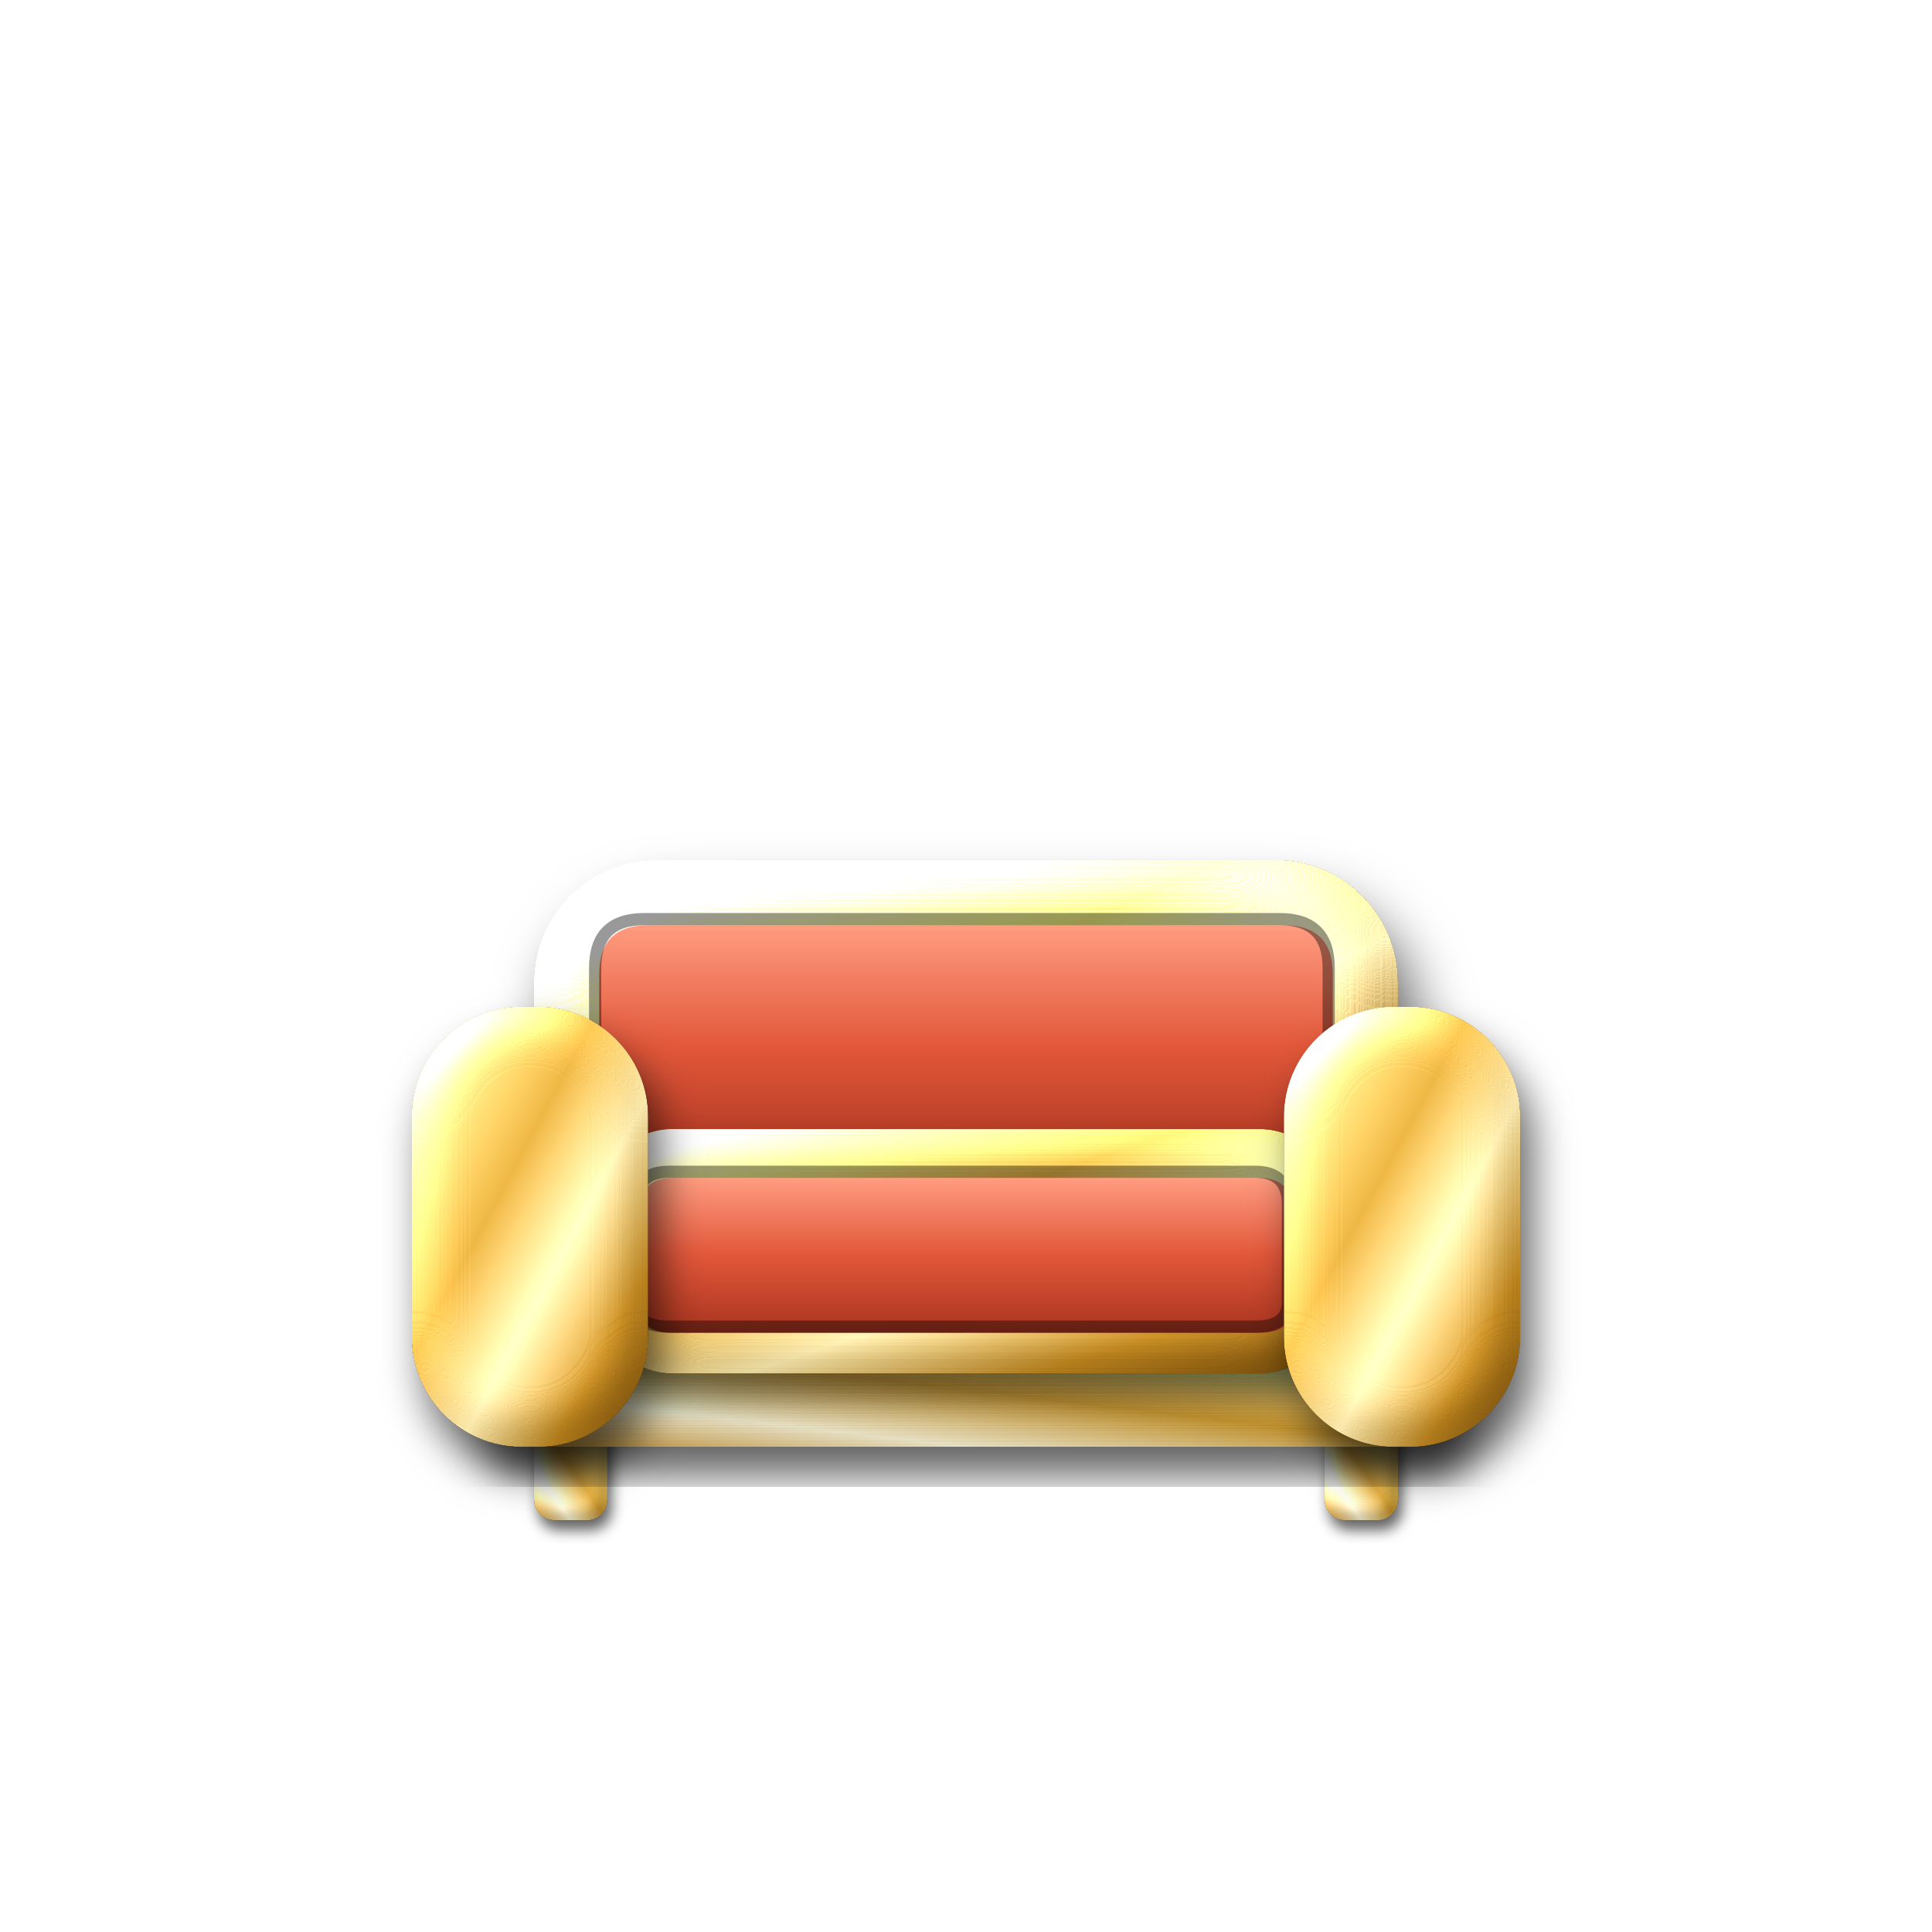
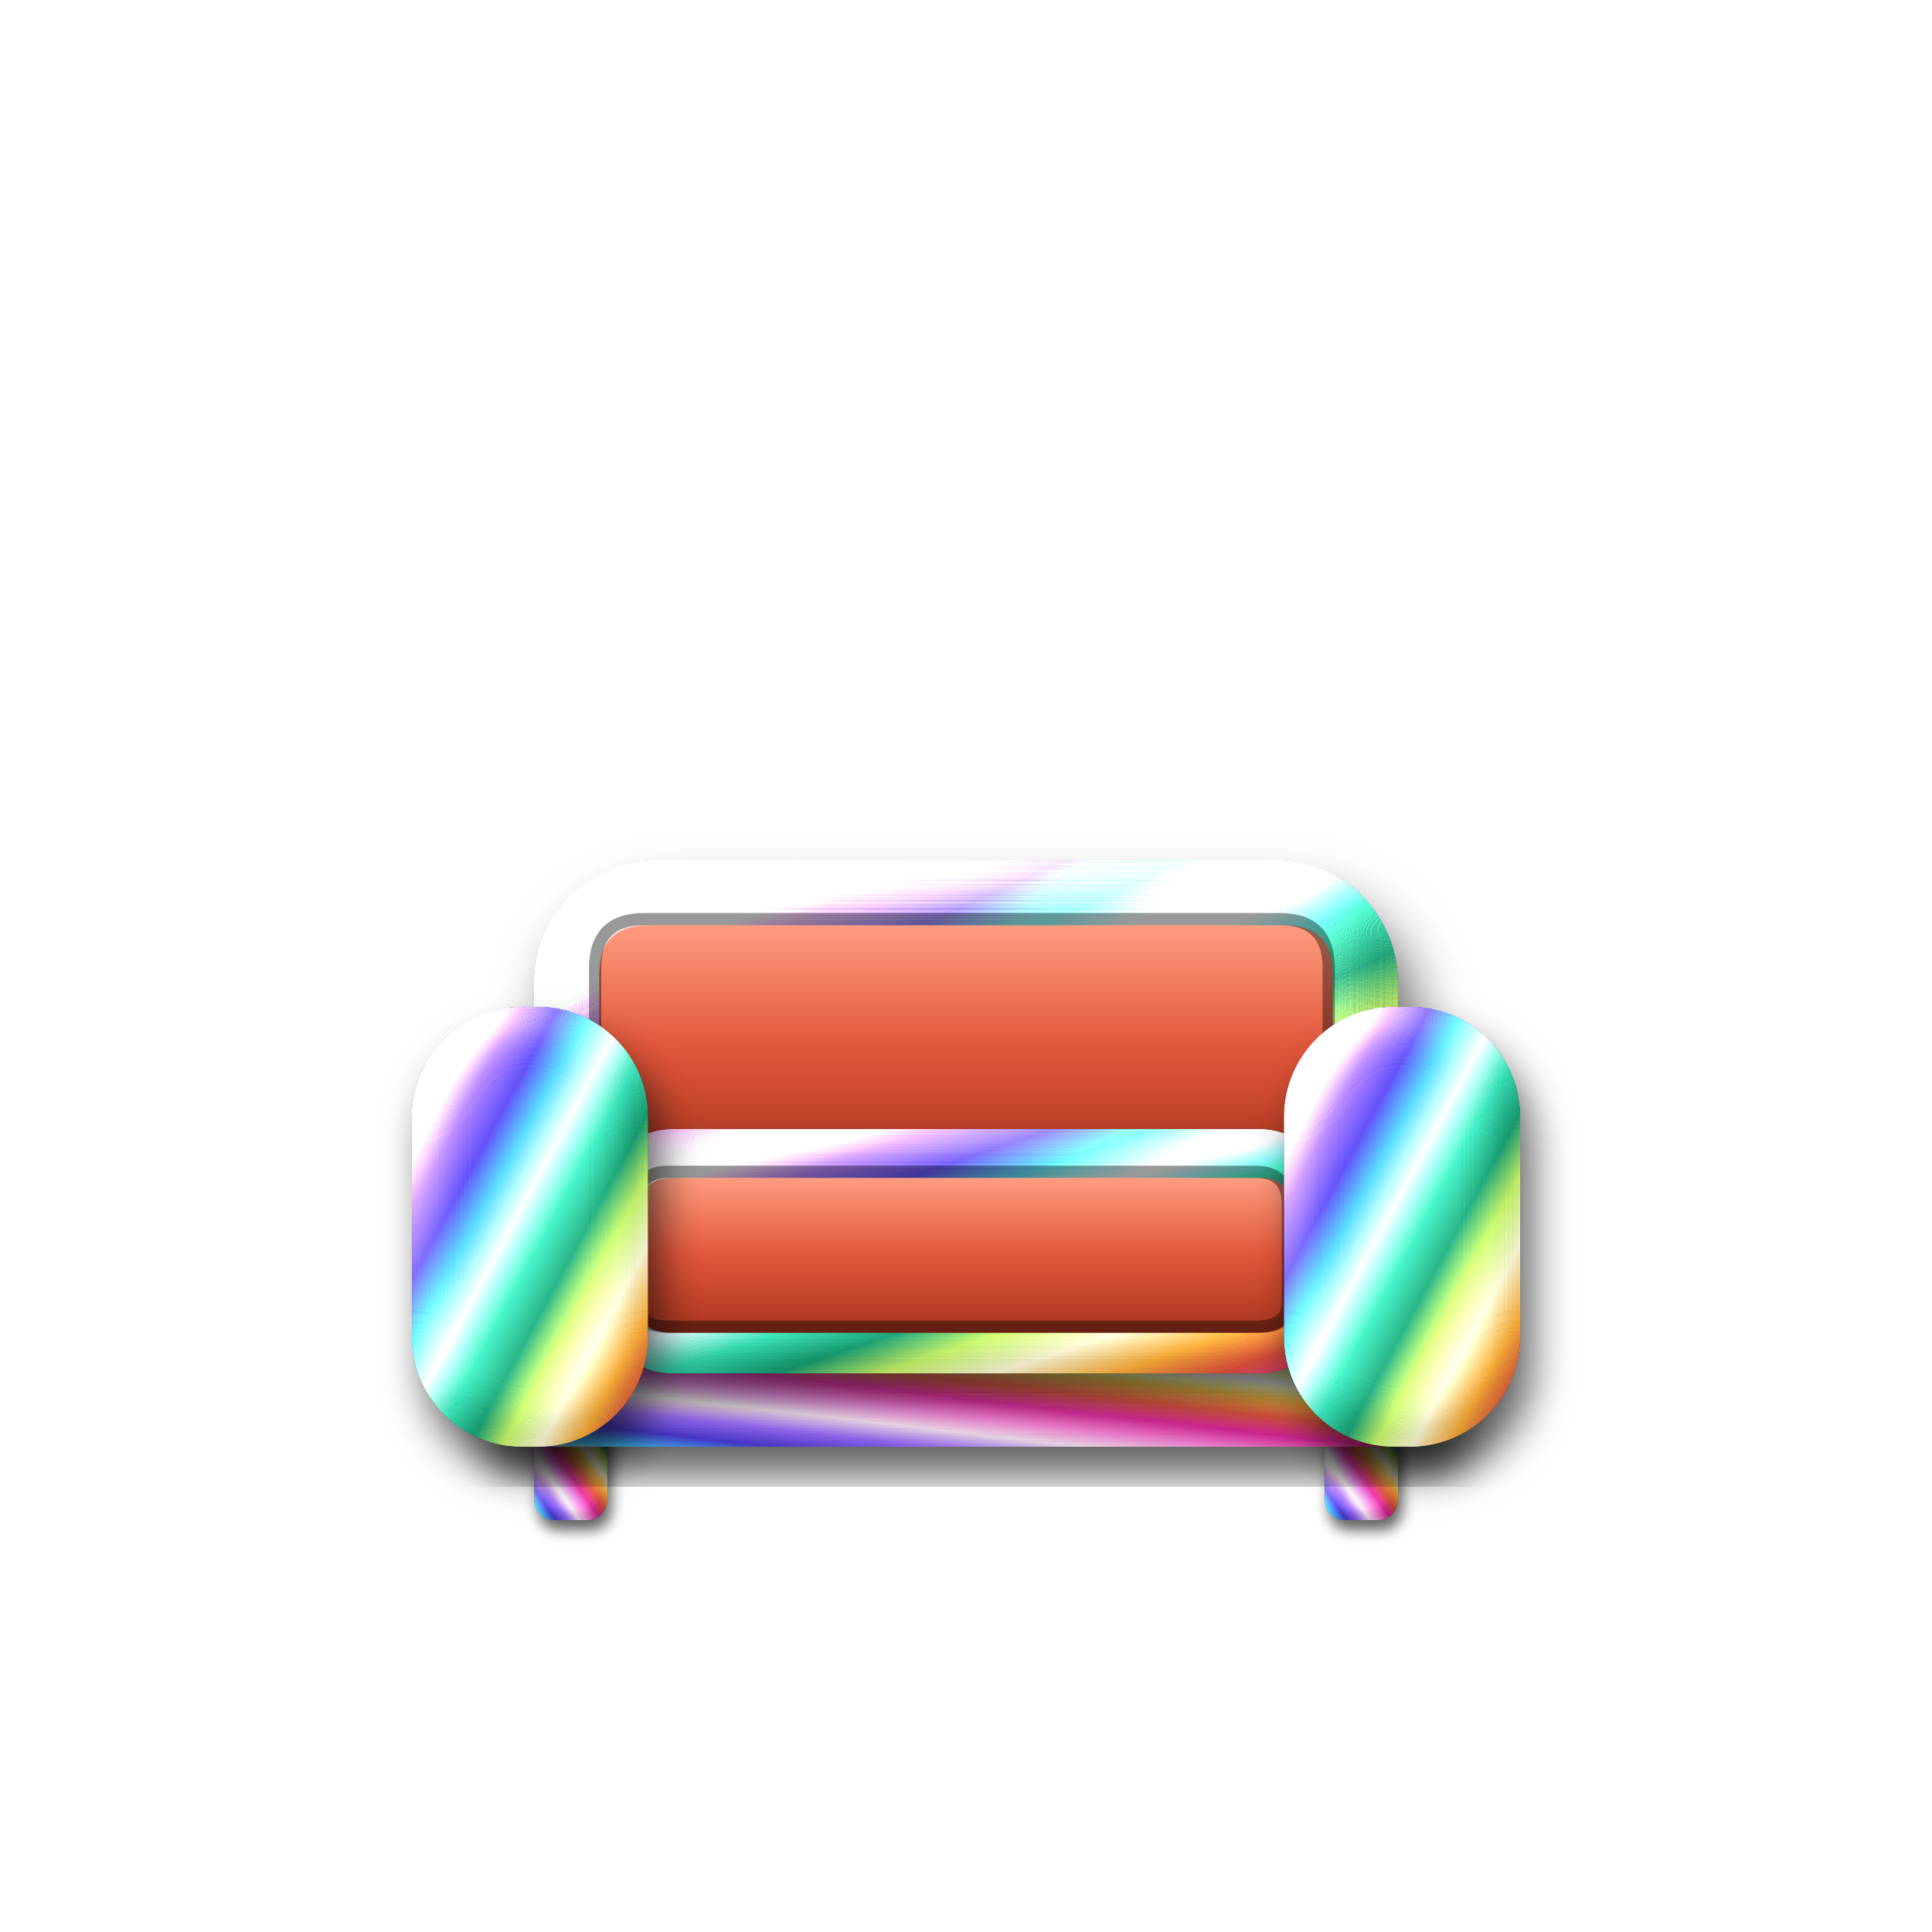
<svg xmlns="http://www.w3.org/2000/svg" viewBox="0 0 512 512">
  <defs>
    <linearGradient id="mg" x1="0" y1="0" x2="1" y2="1">
-       <stop offset="0" stop-color="#FFF7D6" />
-       <stop offset="0.2" stop-color="#F7D774" />
-       <stop offset="0.4" stop-color="#D29C2C" />
-       <stop offset="0.6" stop-color="#FFEDAE" />
-       <stop offset="0.8" stop-color="#C2861A" />
-       <stop offset="1" stop-color="#7A4C08" />
+       <stop offset="0" stop-color="#E0249A" />
+       <stop offset="0.08" stop-color="#FF8AE0" />
+       <stop offset="0.15" stop-color="#FFE8FB" />
+       <stop offset="0.23" stop-color="#9A6BFF" />
+       <stop offset="0.31" stop-color="#4A38D8" />
+       <stop offset="0.38" stop-color="#3FC0FF" />
+       <stop offset="0.46" stop-color="#E2FBFF" />
+       <stop offset="0.54" stop-color="#2FD9AE" />
+       <stop offset="0.62" stop-color="#129A6E" />
+       <stop offset="0.69" stop-color="#C4F566" />
+       <stop offset="0.77" stop-color="#FFFCD8" />
+       <stop offset="0.85" stop-color="#FFB036" />
+       <stop offset="0.92" stop-color="#E2513A" />
+       <stop offset="1" stop-color="#E0249A" />
    </linearGradient>
    <linearGradient id="mh" x1="1" y1="0" x2="0" y2="1">
-       <stop offset="0" stop-color="#FFEDAE" />
-       <stop offset="0.25" stop-color="#F7D774" />
-       <stop offset="0.5" stop-color="#D29C2C" />
-       <stop offset="0.75" stop-color="#FFF7D6" />
-       <stop offset="1" stop-color="#C2861A" />
+       <stop offset="0" stop-color="#E2FBFF" />
+       <stop offset="0.08" stop-color="#2FD9AE" />
+       <stop offset="0.15" stop-color="#129A6E" />
+       <stop offset="0.23" stop-color="#C4F566" />
+       <stop offset="0.31" stop-color="#FFFCD8" />
+       <stop offset="0.38" stop-color="#FFB036" />
+       <stop offset="0.46" stop-color="#E2513A" />
+       <stop offset="0.54" stop-color="#E0249A" />
+       <stop offset="0.62" stop-color="#FF8AE0" />
+       <stop offset="0.69" stop-color="#FFE8FB" />
+       <stop offset="0.77" stop-color="#9A6BFF" />
+       <stop offset="0.85" stop-color="#4A38D8" />
+       <stop offset="0.92" stop-color="#3FC0FF" />
+       <stop offset="1" stop-color="#E2FBFF" />
    </linearGradient>
-     <radialGradient id="ms" cx="0.36" cy="0.3" r="0.8">
-       <stop offset="0" stop-color="#FFF7D6" />
-       <stop offset="0.33" stop-color="#F7D774" />
-       <stop offset="0.67" stop-color="#D29C2C" />
-       <stop offset="1" stop-color="#7A4C08" />
+     <radialGradient id="ms" cx="0.36" cy="0.3" r="0.85">
+       <stop offset="0" stop-color="#FFFFFF" />
+       <stop offset="0.17" stop-color="#FFC8F4" />
+       <stop offset="0.33" stop-color="#9A6BFF" />
+       <stop offset="0.5" stop-color="#3FC0FF" />
+       <stop offset="0.67" stop-color="#2FD9AE" />
+       <stop offset="0.83" stop-color="#FFB036" />
+       <stop offset="1" stop-color="#7A1E9E" />
    </radialGradient>
    <filter id="r1" x="-25%" y="-25%" width="150%" height="160%" color-interpolation-filters="sRGB">
      <feGaussianBlur in="SourceAlpha" stdDeviation="6" result="h" />
      <feDiffuseLighting in="h" surfaceScale="7" diffuseConstant="1" lighting-color="#FFFFFF" result="d">
        <feDistantLight azimuth="235" elevation="52" />
      </feDiffuseLighting>
      <feComposite in="SourceGraphic" in2="d" operator="arithmetic" k1="1.3" result="l" />
      <feSpecularLighting in="h" surfaceScale="7" specularConstant="1.15" specularExponent="22" lighting-color="#FFFFFF" result="s">
        <feDistantLight azimuth="235" elevation="38" />
      </feSpecularLighting>
      <feComposite in="s" in2="SourceAlpha" operator="in" result="s2" />
      <feComposite in="l" in2="s2" operator="arithmetic" k2="1" k3=".85" result="m" />
      <feComposite in="m" in2="SourceAlpha" operator="in" result="o" />
      <feGaussianBlur in="SourceAlpha" stdDeviation="5" />
      <feOffset dx="3" dy="7" />
      <feComponentTransfer>
        <feFuncA type="linear" slope=".62" />
      </feComponentTransfer>
      <feMerge>
        <feMergeNode />
        <feMergeNode in="o" />
      </feMerge>
    </filter>
    <filter id="r2" x="-25%" y="-25%" width="150%" height="160%" color-interpolation-filters="sRGB">
      <feGaussianBlur in="SourceAlpha" stdDeviation="3.5" result="h" />
      <feDiffuseLighting in="h" surfaceScale="5" diffuseConstant="1" lighting-color="#FFFFFF" result="d">
        <feDistantLight azimuth="235" elevation="52" />
      </feDiffuseLighting>
      <feComposite in="SourceGraphic" in2="d" operator="arithmetic" k1="1.3" result="l" />
      <feSpecularLighting in="h" surfaceScale="5" specularConstant="1.15" specularExponent="22" lighting-color="#FFFFFF" result="s">
        <feDistantLight azimuth="235" elevation="38" />
      </feSpecularLighting>
      <feComposite in="s" in2="SourceAlpha" operator="in" result="s2" />
      <feComposite in="l" in2="s2" operator="arithmetic" k2="1" k3=".85" result="m" />
      <feComposite in="m" in2="SourceAlpha" operator="in" result="o" />
      <feGaussianBlur in="SourceAlpha" stdDeviation="3" />
      <feOffset dx="1.8" dy="4.2" />
      <feComponentTransfer>
        <feFuncA type="linear" slope=".62" />
      </feComponentTransfer>
      <feMerge>
        <feMergeNode />
        <feMergeNode in="o" />
      </feMerge>
    </filter>
    <filter id="r3" x="-25%" y="-25%" width="150%" height="160%" color-interpolation-filters="sRGB">
      <feGaussianBlur in="SourceAlpha" stdDeviation="1.8" result="h" />
      <feDiffuseLighting in="h" surfaceScale="3" diffuseConstant="1" lighting-color="#FFFFFF" result="d">
        <feDistantLight azimuth="235" elevation="52" />
      </feDiffuseLighting>
      <feComposite in="SourceGraphic" in2="d" operator="arithmetic" k1="1.3" result="l" />
      <feSpecularLighting in="h" surfaceScale="3" specularConstant="1.15" specularExponent="22" lighting-color="#FFFFFF" result="s">
        <feDistantLight azimuth="235" elevation="38" />
      </feSpecularLighting>
      <feComposite in="s" in2="SourceAlpha" operator="in" result="s2" />
      <feComposite in="l" in2="s2" operator="arithmetic" k2="1" k3=".85" result="m" />
      <feComposite in="m" in2="SourceAlpha" operator="in" result="o" />
      <feGaussianBlur in="SourceAlpha" stdDeviation="1.75" />
      <feOffset dx="1.05" dy="2.45" />
      <feComponentTransfer>
        <feFuncA type="linear" slope=".62" />
      </feComponentTransfer>
      <feMerge>
        <feMergeNode />
        <feMergeNode in="o" />
      </feMerge>
    </filter>
    <filter id="r0" x="-25%" y="-25%" width="150%" height="160%" color-interpolation-filters="sRGB">
      <feGaussianBlur in="SourceAlpha" stdDeviation="9" result="h" />
      <feDiffuseLighting in="h" surfaceScale="15" diffuseConstant="1" lighting-color="#FFFFFF" result="d">
        <feDistantLight azimuth="235" elevation="52" />
      </feDiffuseLighting>
      <feComposite in="SourceGraphic" in2="d" operator="arithmetic" k1="1.3" result="l" />
      <feSpecularLighting in="h" surfaceScale="15" specularConstant="1.5" specularExponent="16" lighting-color="#FFFFFF" result="s">
        <feDistantLight azimuth="235" elevation="38" />
      </feSpecularLighting>
      <feComposite in="s" in2="SourceAlpha" operator="in" result="s2" />
      <feComposite in="l" in2="s2" operator="arithmetic" k2="1" k3=".85" result="m" />
      <feComposite in="m" in2="SourceAlpha" operator="in" result="o" />
      <feGaussianBlur in="SourceAlpha" stdDeviation="7" />
      <feOffset dx="4.2" dy="9.8" />
      <feComponentTransfer>
        <feFuncA type="linear" slope=".62" />
      </feComponentTransfer>
      <feMerge>
        <feMergeNode />
        <feMergeNode in="o" />
      </feMerge>
    </filter>
    <linearGradient id="er" x1="0" y1="0" x2="0.3" y2="1">
      <stop offset="0" stop-color="#FF7A6A" />
      <stop offset="0.5" stop-color="#D6283A" />
      <stop offset="1" stop-color="#8A0E22" />
    </linearGradient>
    <linearGradient id="eo" x1="0" y1="0" x2="0" y2="1">
      <stop offset="0" stop-color="#FFE08A" />
      <stop offset="0.33" stop-color="#FF9A2A" />
      <stop offset="0.67" stop-color="#E0441C" />
      <stop offset="1" stop-color="#9E1420" />
    </linearGradient>
    <linearGradient id="ew" x1="0" y1="0" x2="0" y2="1">
      <stop offset="0" stop-color="#FFFFF4" />
      <stop offset="0.5" stop-color="#FFF0B8" />
      <stop offset="1" stop-color="#FFC864" />
    </linearGradient>
    <linearGradient id="ek" x1="0" y1="0" x2="0" y2="1">
      <stop offset="0" stop-color="#3A3448" />
      <stop offset="1" stop-color="#141019" />
    </linearGradient>
    <linearGradient id="ey" x1="0" y1="0" x2="0" y2="1">
      <stop offset="0" stop-color="#FFF6B0" />
      <stop offset="0.5" stop-color="#FFD23A" />
      <stop offset="1" stop-color="#F09A1A" />
    </linearGradient>
    <linearGradient id="ec" x1="0" y1="0" x2="0" y2="1">
      <stop offset="0" stop-color="#FF9C80" />
      <stop offset="0.5" stop-color="#E2573A" />
      <stop offset="1" stop-color="#A8341E" />
    </linearGradient>
    <linearGradient id="eb" x1="0" y1="0" x2="0" y2="1">
      <stop offset="0" stop-color="#B8E6FF" />
      <stop offset="0.5" stop-color="#4AA8F0" />
      <stop offset="1" stop-color="#1A5EB8" />
    </linearGradient>
    <radialGradient id="gh" cx="0.5" cy="0.5" r="0.5">
      <stop offset="0" stop-color="#FFFFFF" stop-opacity="0.8" />
      <stop offset="1" stop-color="#FFFFFF" stop-opacity="0" />
    </radialGradient>
  </defs>
  <g transform="translate(256 256) scale(1.08) translate(-256 -250)">
    <g filter="url(#r3)" fill="url(#mh)">
      <rect x="150" y="360" width="18" height="26" rx="5" />
      <rect x="344" y="360" width="18" height="26" rx="5" />
    </g>
    <g filter="url(#r0)" fill="url(#mg)">
      <rect x="150" y="224" width="212" height="94" rx="30" />
    </g>
    <path d="M178 240H334Q346 240 346 252V300H166V252Q166 240 178 240z" fill="url(#ec)" />
    <path d="M178 240H334Q346 240 346 252V300H166V252Q166 240 178 240z" fill="none" stroke="#000" stroke-opacity=".4" stroke-width="3" transform="translate(-1 -1.5)" />
    <g filter="url(#r1)" fill="url(#mh)">
      <rect x="136" y="340" width="240" height="28" rx="10" />
    </g>
    <g filter="url(#r1)" fill="url(#mg)">
      <rect x="166" y="290" width="180" height="60" rx="18" />
    </g>
    <path d="M184 302H328Q336 302 336 310V334Q336 340 328 340H184Q176 340 176 334V310Q176 302 184 302z" fill="url(#ec)" />
    <path d="M184 302H328Q336 302 336 310V334Q336 340 328 340H184Q176 340 176 334V310Q176 302 184 302z" fill="none" stroke="#000" stroke-opacity=".4" stroke-width="3" transform="translate(-1 -1.5)" />
    <g filter="url(#r1)" fill="url(#mg)">
      <rect x="120" y="260" width="58" height="108" rx="27" />
      <rect x="334" y="260" width="58" height="108" rx="27" />
    </g>
  </g>
</svg>
